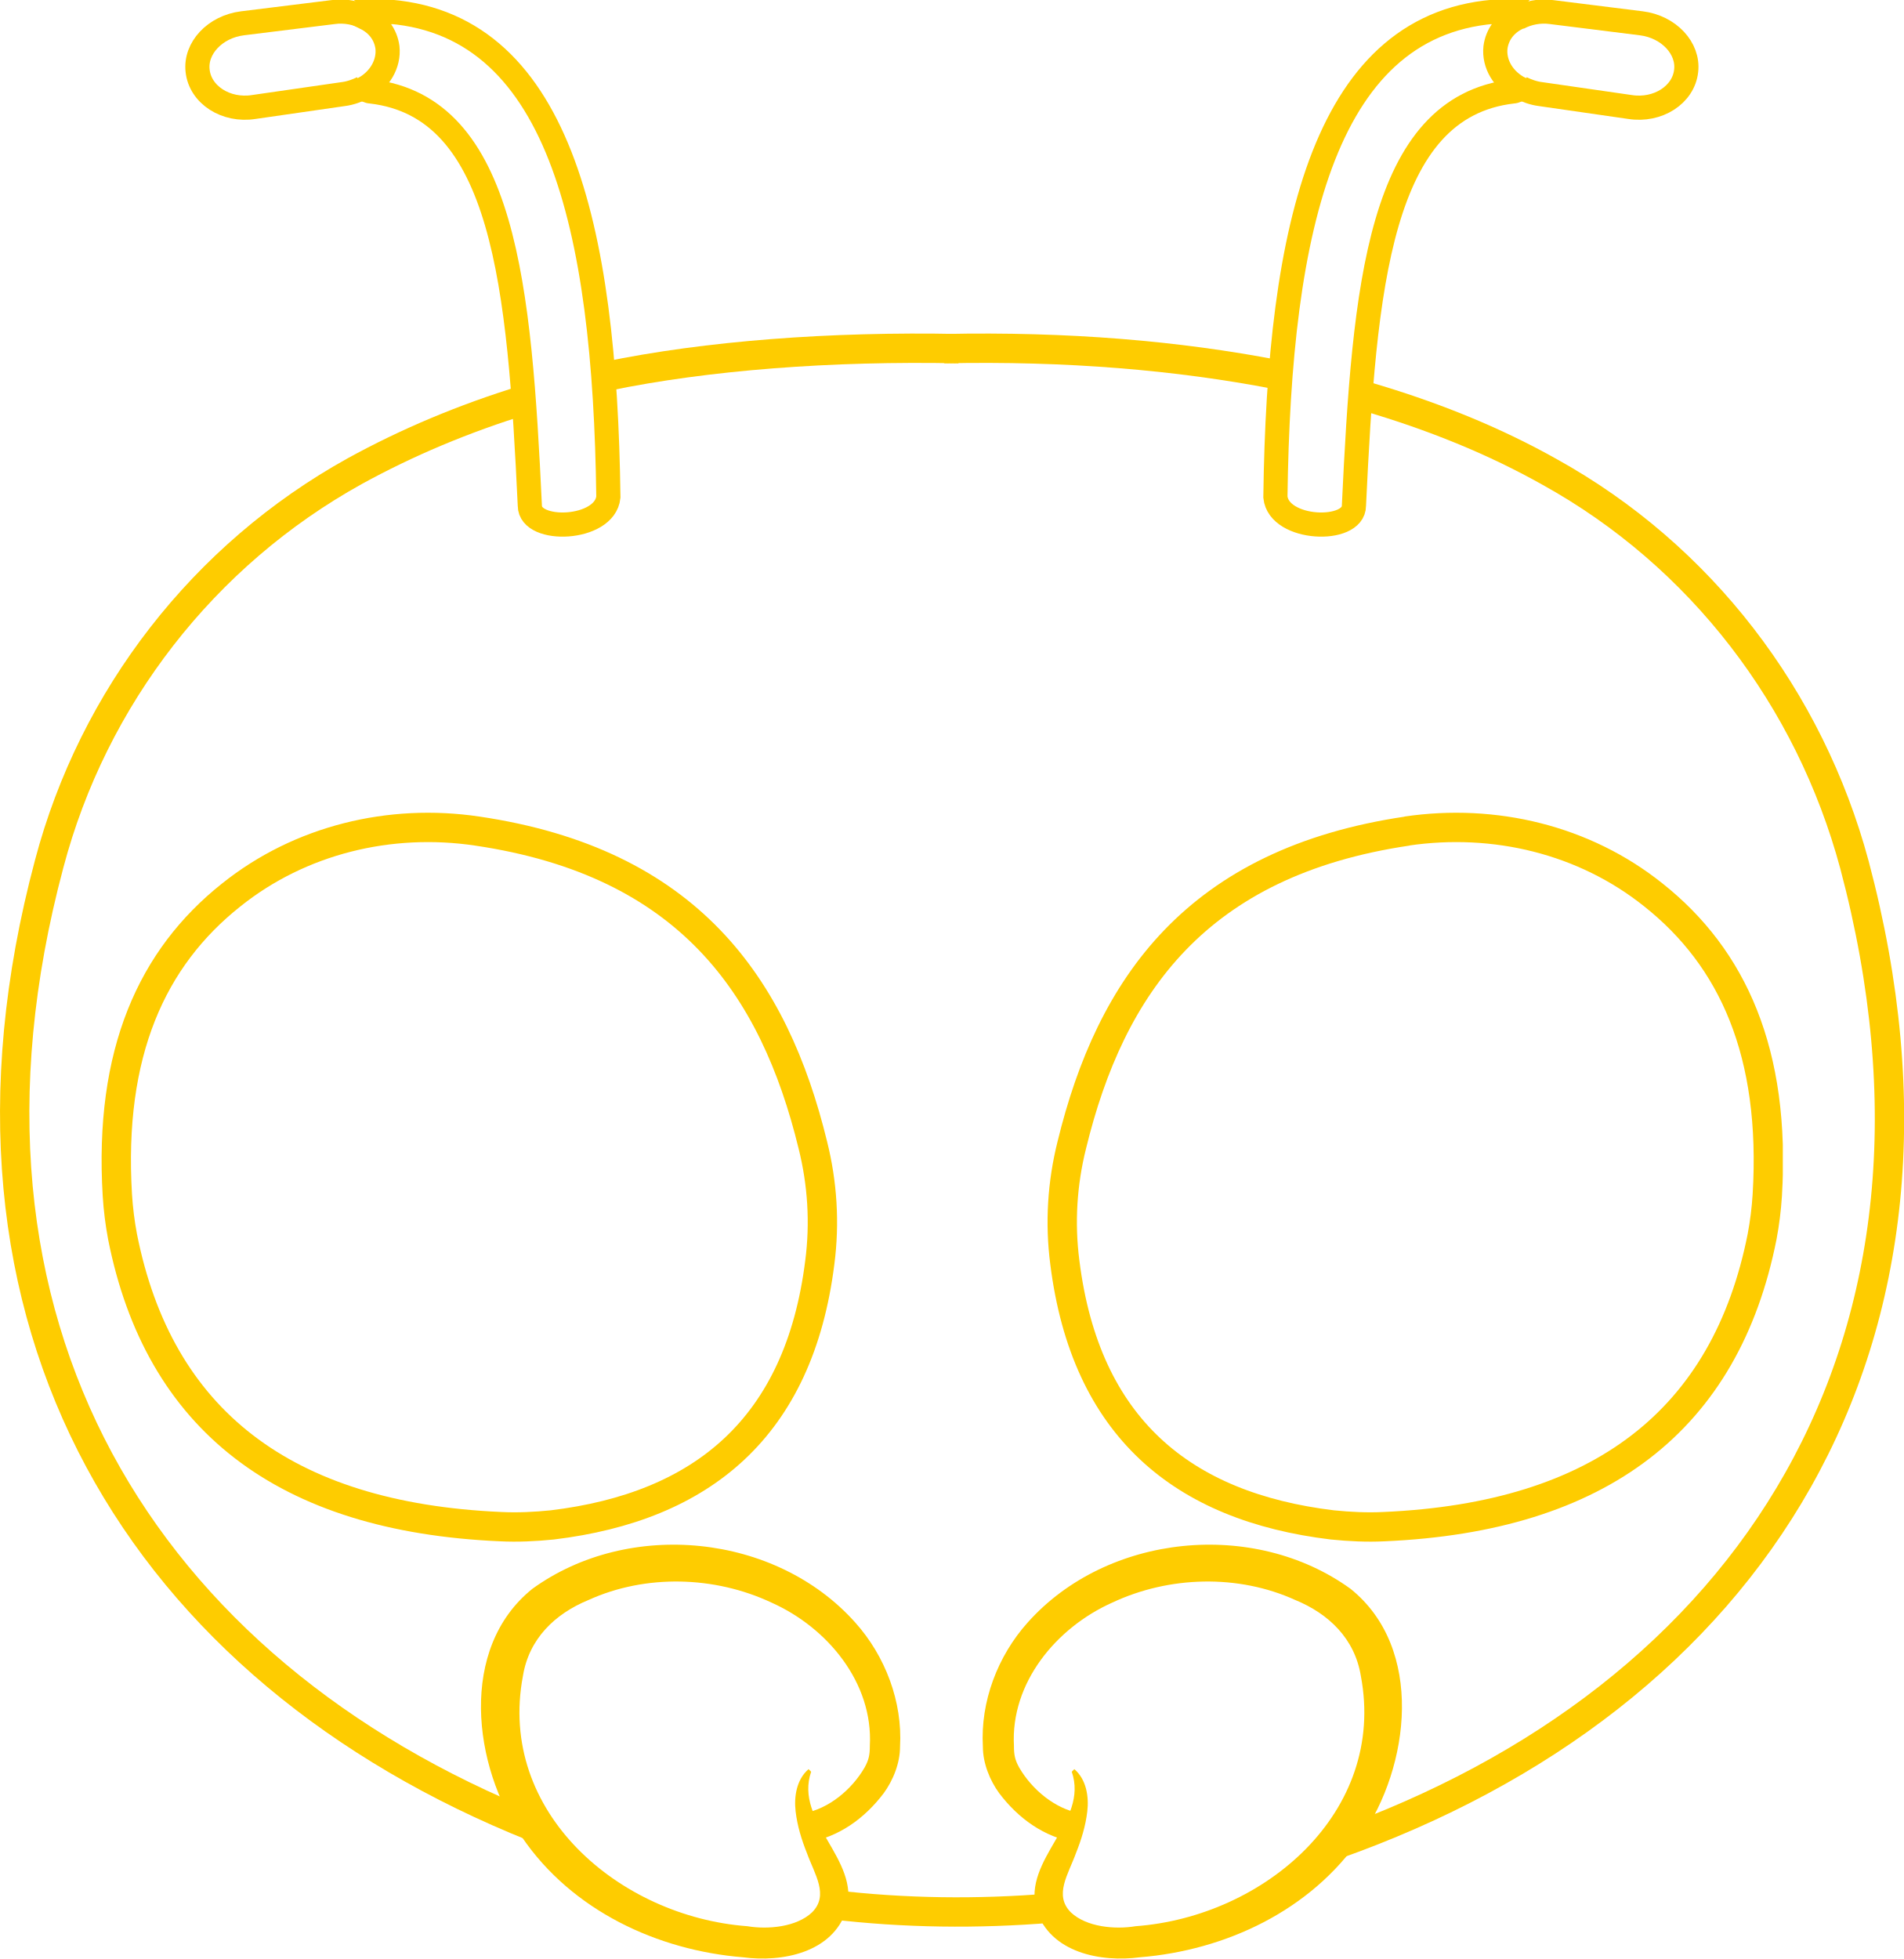
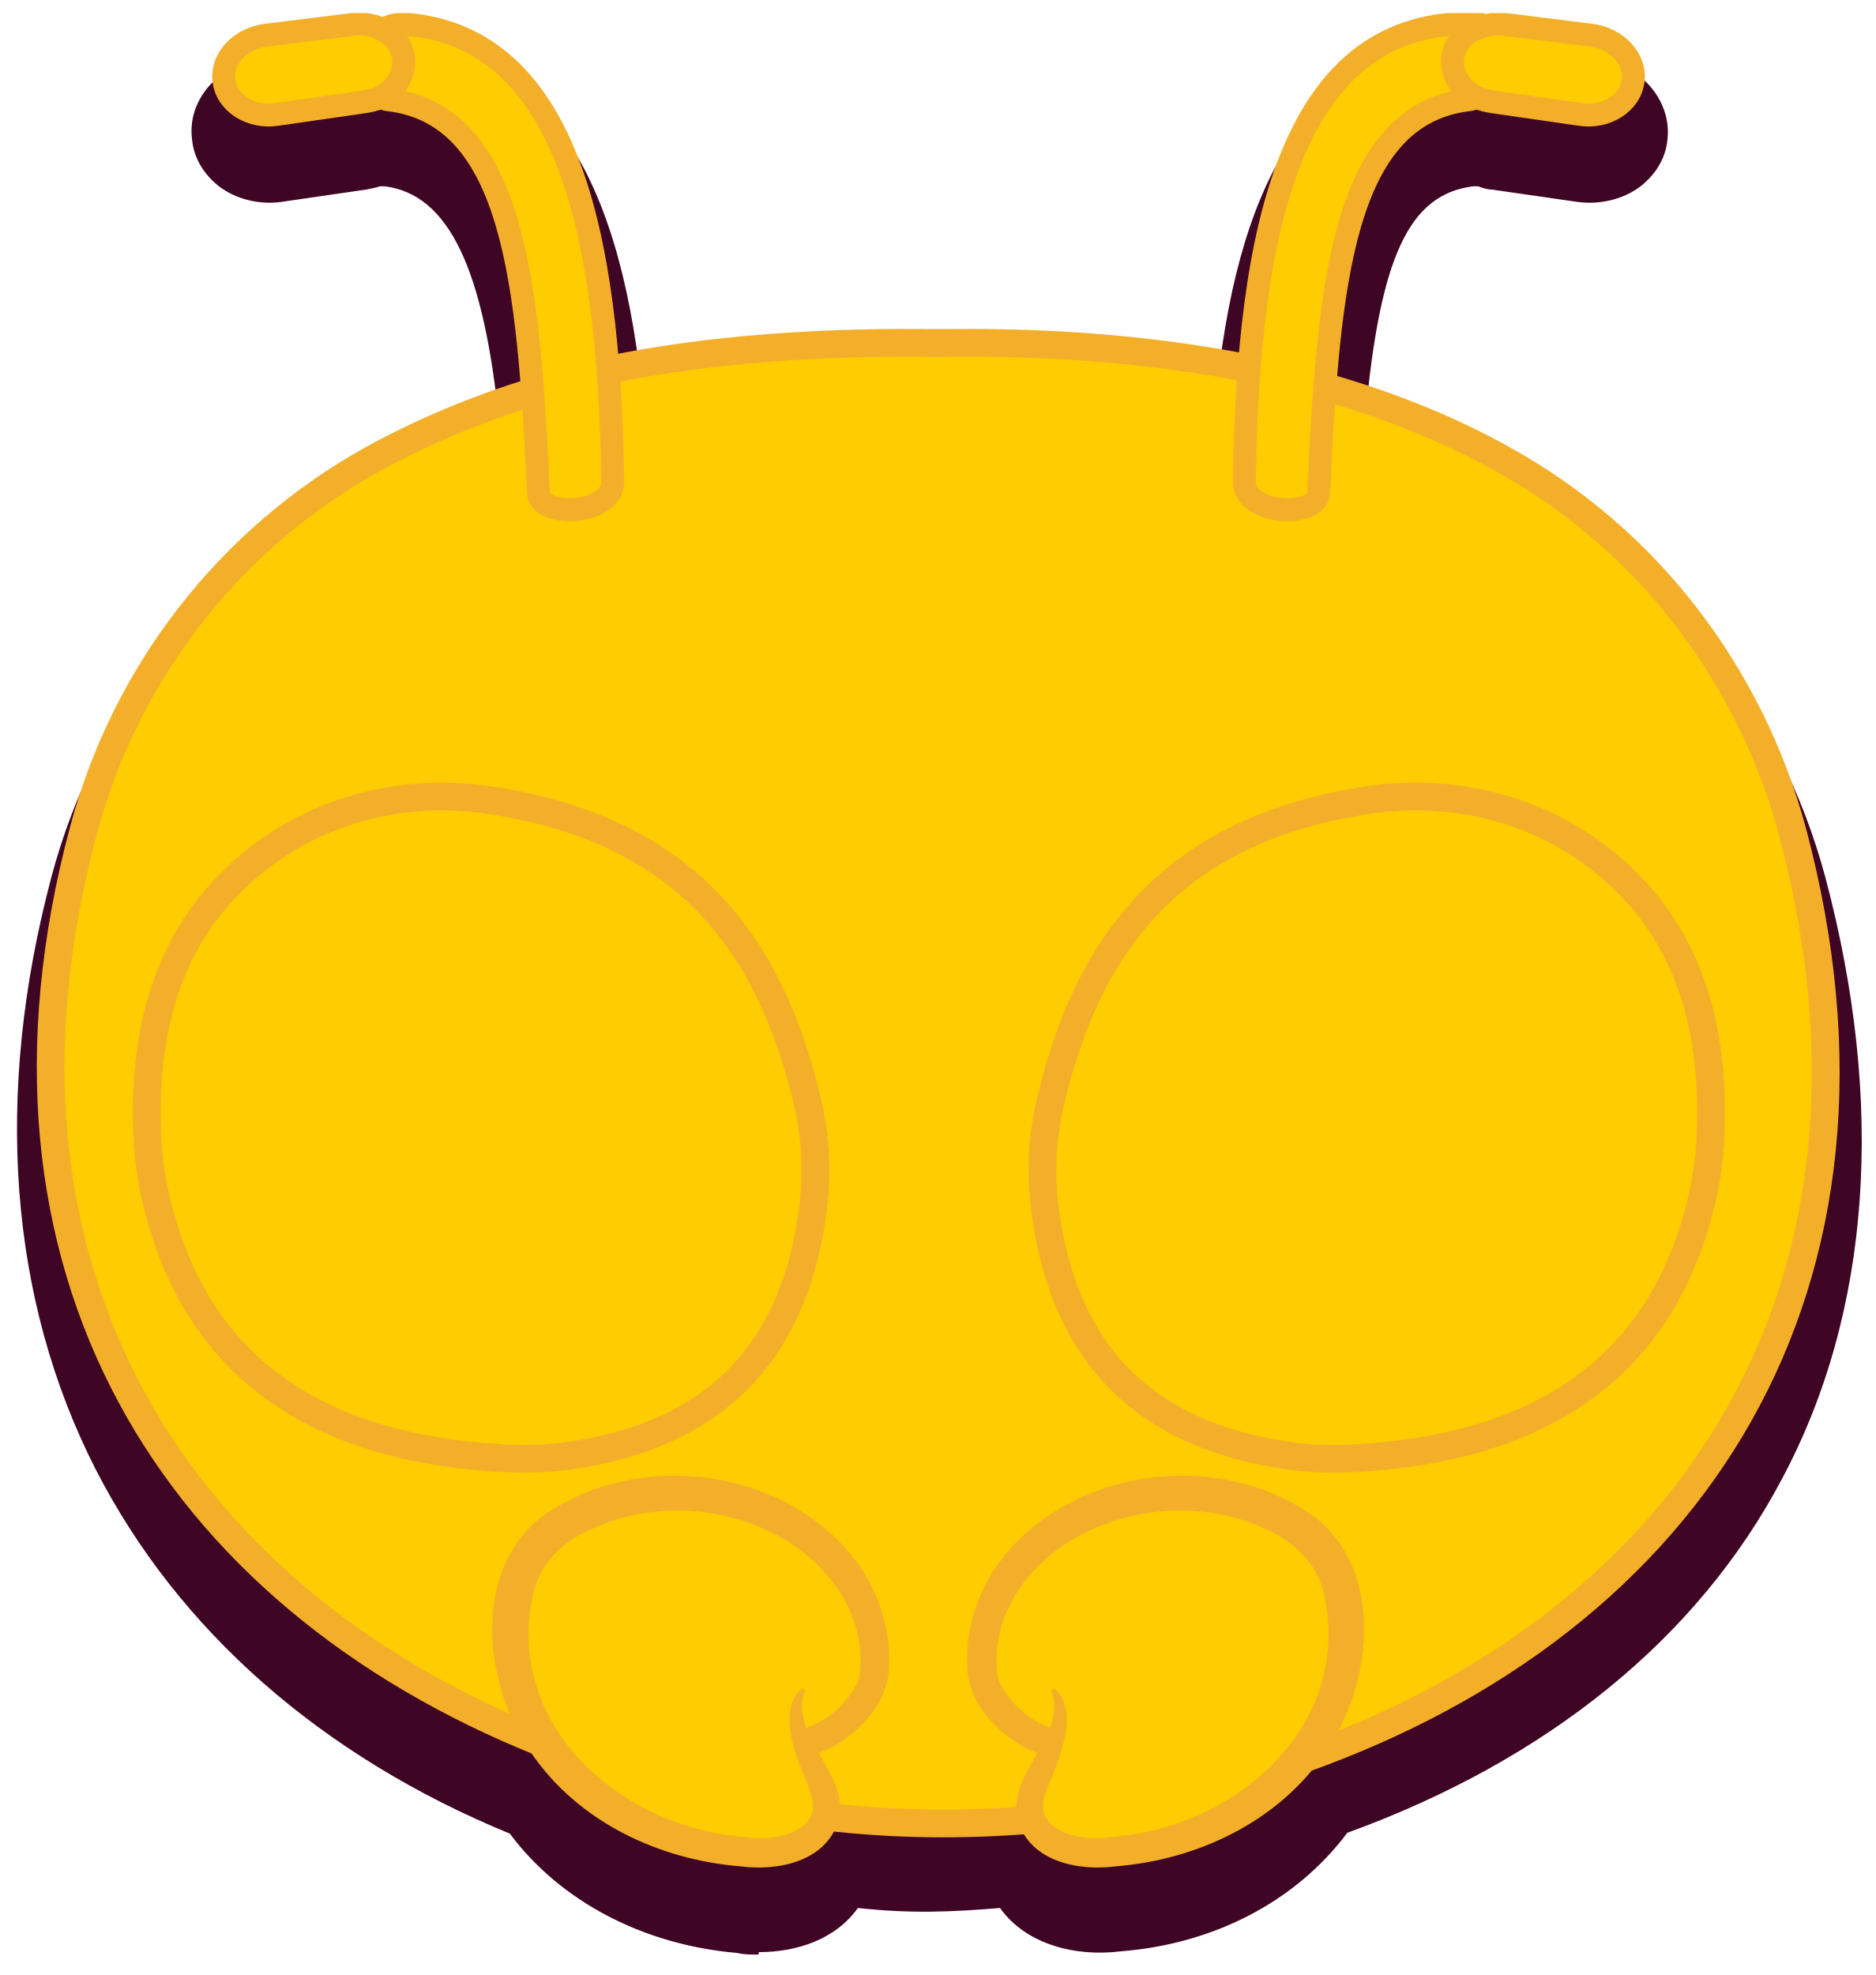
- <svg xmlns="http://www.w3.org/2000/svg" id="Capa_2" version="1.1" viewBox="0 0 220.6 227">
+ <svg xmlns="http://www.w3.org/2000/svg" version="1.1" viewBox="0 0 229.6 241.7">
  <defs>
    <style>
      .st0 {
-         stroke-width: 2.8px;
-       }
- 
-       .st0, .st1, .st2 {
-         fill: none;
-       }
- 
-       .st0, .st2 {
-         stroke: #fecc00;
-         stroke-miterlimit: 10;
-       }
- 
-       .st3 {
        fill: #fecc00;
      }

-       .st2 {
-         stroke-width: 3.4px;
+       .st1, .st2, .st3 {
+         fill: none;
      }

      .st4 {
        clip-path: url(#clippath-1);
      }

      .st5 {
+         fill: #f4af2a;
+       }
+ 
+       .st6 {
+         fill: #3f0524;
+       }
+ 
+       .st2 {
+         stroke-width: 2.8px;
+       }
+ 
+       .st2, .st3 {
+         stroke: #f4af2a;
+         stroke-miterlimit: 10;
+       }
+ 
+       .st3 {
+         stroke-width: 3.4px;
+       }
+ 
+       .st7 {
        clip-path: url(#clippath);
      }
    </style>
    <clipPath id="clippath">
-       <rect class="st1" x="11.7" width="92.9" height="227" />
+       <rect class="st1" x="16.2" y="1.6" width="92.9" height="227" />
    </clipPath>
    <clipPath id="clippath-1">
-       <rect class="st1" x="113.7" width="92.9" height="227" />
+       <rect class="st1" x="118.2" y="1.6" width="92.9" height="227" />
    </clipPath>
  </defs>
-   <g id="Capa_4">
-     <path class="st2" d="M70.3,43.6c11.6-2.4,26-3.5,40.8-3.2" />
-     <path class="st2" d="M61.9,211.7C16.7,193.6-8.6,153.6,5.7,100.1c5.1-19.3,17.9-35.8,35.4-45.5,6-3.3,12.6-6.1,19.8-8.3" />
-     <path class="st2" d="M121.8,221.1c-8.5.7-17,.6-25.4-.4" />
-     <path class="st2" d="M158.2,45.9c7.9,2.3,15,5.2,21.4,8.8,17.5,9.7,30.1,26.2,35.3,45.5,14.8,55.6-12.1,96.6-60.3,113.6" />
-     <path class="st2" d="M109.4,40.4c14.3-.3,27.1.8,38.5,3" />
-     <g>
-       <g id="_Repetición_de_espejo_">
-         <g class="st5">
-           <g>
-             <path class="st2" d="M55.3,96.3c24.4,3.6,34.4,17.9,38.9,36.4,1.1,4.4,1.4,9,.8,13.6-2.4,19.1-13.6,28.3-31,30.4-2,.2-4,.3-6,.2-25.1-1.1-39.6-12.4-43.8-33.6-.3-1.6-.5-3.2-.6-4.8-1-16.5,4-27.5,13.2-34.8,8-6.4,18.4-8.9,28.5-7.4h0Z" />
-             <path class="st3" d="M93.2,210.1c2.8-.5,5.5-2.7,7-5.3.5-.9.6-1.5.6-2.5.4-7.3-4.9-13.7-11.4-16.6-6.6-3.1-14.6-3.3-21.2-.3-3.9,1.6-6.9,4.5-7.6,8.8-3,15.8,11.2,27.9,26,29,2.4.4,5.7.1,7.5-1.6,2-2,.3-4.4-.6-6.9-.6-1.5-1.1-3.1-1.3-4.8-.2-1.7.1-3.7,1.5-4.9l.3.3c-2,5.8,5.7,10.1,4.1,16-1.6,5-7.5,6.1-12,5.5-9.9-.8-19.8-5.4-25.6-13.9-5.7-8.2-7.4-21.9,1.2-28.8,11.2-8.1,28.2-6.4,37.4,3.9,3.5,3.9,5.5,9.2,5.2,14.4,0,1.9-.8,3.9-1.9,5.4-2.2,2.9-5.2,5.1-8.9,5.7l-.5-3.4h0Z" />
+   <g id="Capa_3">
+     <g id="Capa_4">
+       <g id="_Repetición_de_espejo_-2">
+         <path class="st6" d="M113.9,48.7c14.3-.3,27.1.8,38.5,3,1.8-23.7,8.7-40.7,25.2-42s1.5,0,2.2.4.4.2.5.4c1.1-.6,2.5-.9,4-.7l10.4,1.3c3.2.4,5.5,2.9,5.2,5.5-.3,2.8-3.3,4.7-6.5,4.2l-10.4-1.5c-.8-.1-1.6-.4-2.2-.7-.3.1-.7.4-1,.4-12.8,1.5-15.6,16-17.1,35.3,7.9,2.3,15,5.2,21.4,8.8,17.5,9.7,30.1,26.2,35.3,45.5,14.8,55.6-9,95.7-57.2,112.7-5.8,8.5-15.7,13.1-25.6,13.9-4.5.6-10.4-.5-12-5.5-8.5.7-13.6,1-22,0-1.6,5-7.5,6.1-12,5.5-9.9-.8-19.8-5.4-25.6-13.9C19.8,203.1-4.1,161.9,10.2,108.4c5.1-19.3,17.9-35.8,35.4-45.5,6-3.3,12.6-6.1,19.8-8.3-1.5-18.7-5.3-34.2-17.9-35.7-.4,0-.8-.3-1.1-.4-.5.3-1.3.6-2.1.7l-10.4,1.5c-3.2.5-6.2-1.4-6.5-4.2-.3-2.6,2-5.1,5.2-5.5l10.5-1.3c1.4-.2,2.8,0,3.8.7.2-.1.4-.2.6-.3.7-.3,1.4-.4,2.1-.4,16.5,1.4,23.3,18.5,25.1,42.3,11.6-2.4,26-3.5,40.8-3.2" />
+       </g>
+     </g>
+     <g id="Capa_41" data-name="Capa_4">
+       <g id="_Repetición_de_espejo_-21" data-name="_Repetición_de_espejo_-2">
+         <path class="st6" d="M92.8,239.2c-.9,0-1.8,0-2.6-.2-11.5-1-21.6-6.3-27.8-14.6-23.1-9.5-40.6-24.9-50.7-44.6C1.1,159-.8,134,6.3,107.3c5.4-20.3,19-37.8,37.3-48,5.5-3,11.3-5.6,17.5-7.6-1.9-18.9-6.2-27.9-14-28.9-.2,0-.4,0-.6,0-.6.2-1.2.3-1.7.4l-10.3,1.5c-2.7.4-5.6-.3-7.7-1.9-1.9-1.5-3.1-3.5-3.3-5.8-.6-4.8,3.3-9.2,8.7-9.9l10.5-1.3c1.4-.2,2.8,0,4.2.3,1-.3,2.1-.4,3.2-.4,16.2,1.3,25.5,14.9,28.4,41.5,10.7-1.8,23.4-2.7,36.4-2.5,12-.2,23.5.6,34.1,2.3,2.9-26.4,12.2-40,28.5-41.3,1.1,0,2.2,0,3.3.4,1.4-.4,2.9-.5,4.3-.3l10.3,1.3c5.3.7,9.2,5.1,8.7,9.9-.2,2.3-1.4,4.3-3.3,5.8-2.1,1.6-5,2.3-7.8,1.9l-10.4-1.5c-.6,0-1.1-.2-1.7-.4-.2,0-.4,0-.6,0-7.8,1-11.4,8.5-13.2,28.4,7,2.2,13.3,4.9,19.1,8.2,18.1,10.1,31.7,27.5,37.2,47.9,7.4,27.8,5.6,53.3-5.3,73.7-10.3,19.5-28.7,34.4-53.2,43.3-6.2,8.3-16.2,13.6-27.7,14.5-5.5.7-11.6-.8-14.8-5.3-6.1.5-10.9.7-17.4,0-2.7,3.8-7.4,5.4-12.1,5.4ZM48.3,14.9c16,2.1,19.7,22.1,21.1,39.3l.3,3.2-3.1.9c-6.8,2.1-13.2,4.8-19,8-16.4,9.1-28.6,24.8-33.5,43-13.2,49.3,6.4,89.6,52.4,108.1l1.1.5.7,1c4.7,6.9,13.1,11.4,22.6,12.2h.2c2.3.3,6.7.1,7.7-2.7l1-3.1,3.3.4c8.2,1,13.1.6,21.2,0l3.2-.3,1,3c.9,2.9,5.4,3.1,7.7,2.8h.2c9.5-.8,17.9-5.3,22.6-12.2l.7-1.1,1.2-.4c48.4-17.1,68.4-56.4,54.7-107.9-4.9-18.3-17.1-34-33.4-43-6.1-3.4-12.8-6.2-20.6-8.5l-3.1-.9.2-3.2c1.4-18.5,4.1-36.7,20.1-38.9,0,0,0,0,0,0l-1.1-1.3c-12.5,1.1-19.5,13.7-21.4,38.4l-.3,4.5-4.4-.8c-11.1-2.1-23.2-3.1-36.1-3h0c-.3,0-.5,0-.8,0-.2,0-.5,0-.8,0h0c-14.1-.2-27.6.9-38.4,3.1l-4.5.9-.3-4.5c-1.9-24.9-8.9-37.5-21.4-38.6,0,0,0,0,0,0l-1.4,1.1c.2,0,.4.1.5.2ZM44,13.6c-.1,0-.2,0-.3,0l-10.6,1.3c-1.2.1-1.7.9-1.7,1.1,0,.2.2.3.3.4.3.2.9.5,1.7.3l10.4-1.5c.3,0,.6-.1.8-.2l1-.6h.7c0,0-1.2-.6-1.2-.6-.3-.1-.6-.3-1.1-.3ZM181.5,14.3l1.1.5c.3.2.7.3.9.3l10.5,1.5c.8.1,1.4,0,1.7-.3,0,0,.2-.2.3-.3,0-.2-.5-1-1.7-1.1l-10.4-1.3c-.6,0-1.2,0-1.5.3l-.8.5Z" />
+       </g>
+     </g>
+   </g>
+   <g id="Capa_2">
+     <path class="st0" d="M75.4,46c24.8-5.5,50.5-5.1,77,0,2.7-25.5,9.4-43.2,25.9-42.3,8.6-.8,12.7.1,19.6,1.8,4,4,2.2,7.4-2.4,8.5l-15.6-1.8c-10.8-.3-15.6,15.7-17.1,34.9,47,14.9,61.6,48,60.7,89.8-3.8,36.3-22.2,63.3-62.7,76.4-11.4,13.5-27.4,17.7-34.5,9l-25.1-.8c-2.1,11.8-27.5,3.2-36-9.3-38.1-12.8-55.9-44.8-58.9-71.1-2.4-49.1,17.4-79.7,58.6-92.6-1-21-5.2-35.8-17.2-36l-14.7,2.1c-7.5.2-8-9.3-.6-10l13.2-1.2c21.4-2,26.7,18.8,29.8,42.5Z" />
+     <g id="Capa_42" data-name="Capa_4">
+       <path class="st3" d="M74.8,45.2c11.6-2.4,26-3.5,40.8-3.2" />
+       <path class="st3" d="M66.4,213.3C21.2,195.2-4.1,155.2,10.2,101.7c5.1-19.3,17.9-35.8,35.4-45.5,6-3.3,12.6-6.1,19.8-8.3" />
+       <path class="st3" d="M126.3,222.7c-8.5.7-17,.6-25.4-.4" />
+       <path class="st3" d="M162.7,47.5c7.9,2.3,15,5.2,21.4,8.8,17.5,9.7,30.1,26.2,35.3,45.5,14.8,55.6-12.1,96.6-60.3,113.6" />
+       <path class="st3" d="M113.9,42c14.3-.3,27.1.8,38.5,3" />
+       <g>
+         <g id="_Repetición_de_espejo_">
+           <g class="st7">
            <g>
-               <path class="st0" d="M44.4,1.4c-.7,0-1.4.2-2,.7,1.4.7,2.3,1.9,2.5,3.4.2,1.9-.9,3.8-2.8,4.8.3.1.6.3.9.3,15.5,1.8,17.2,22.7,18.4,48,0,3.2,8.7,2.9,9.1-1-.4-31.4-5.8-55.3-26.2-56.3h0Z" />
-               <path class="st0" d="M42.5,2.1c-1.1-.6-2.5-.9-3.9-.7l-10.5,1.3c-3.2.4-5.5,2.9-5.2,5.5h0c.3,2.8,3.3,4.7,6.5,4.2l10.4-1.5c.8-.1,1.6-.4,2.2-.7" />
+               <path class="st3" d="M59.8,97.9c24.4,3.6,34.4,17.9,38.9,36.4,1.1,4.4,1.4,9,.8,13.6-2.4,19.1-13.6,28.3-31,30.4-2,.2-4,.3-6,.2-25.1-1.1-39.6-12.4-43.8-33.6-.3-1.6-.5-3.2-.6-4.8-1-16.5,4-27.5,13.2-34.8,8-6.4,18.4-8.9,28.5-7.4h0Z" />
+               <path class="st5" d="M97.7,211.7c2.8-.5,5.5-2.7,7-5.3.5-.9.6-1.5.6-2.5.4-7.3-4.9-13.7-11.4-16.6-6.6-3.1-14.6-3.3-21.2-.3-3.9,1.6-6.9,4.5-7.6,8.8-3,15.8,11.2,27.9,26,29,2.4.4,5.7.1,7.5-1.6,2-2,.3-4.4-.6-6.9-.6-1.5-1.1-3.1-1.3-4.8-.2-1.7,0-3.7,1.5-4.9l.3.3c-2,5.8,5.7,10.1,4.1,16-1.6,5-7.5,6.1-12,5.5-9.9-.8-19.8-5.4-25.6-13.9-5.7-8.2-7.4-21.9,1.2-28.8,11.2-8.1,28.2-6.4,37.4,3.9,3.5,3.9,5.5,9.2,5.2,14.4,0,1.9-.8,3.9-1.9,5.4-2.2,2.9-5.2,5.1-8.9,5.7l-.5-3.4h.2Z" />
+               <g>
+                 <path class="st2" d="M48.9,3c-.7,0-1.4.2-2,.7,1.4.7,2.3,1.9,2.5,3.4.2,1.9-.9,3.8-2.8,4.8.3.1.6.3.9.3,15.5,1.8,17.2,22.7,18.4,48,0,3.2,8.7,2.9,9.1-1-.4-31.4-5.8-55.3-26.2-56.3h.1Z" />
+                 <path class="st2" d="M47,3.7c-1.1-.6-2.5-.9-3.9-.7l-10.5,1.3c-3.2.4-5.5,2.9-5.2,5.5h0c.3,2.8,3.3,4.7,6.5,4.2l10.4-1.5c.8-.1,1.7-.3,2.3-.6" />
+               </g>
            </g>
          </g>
        </g>
-       </g>
-       <g id="_Repetición_de_espejo_-2">
-         <g class="st4">
-           <g>
-             <path class="st2" d="M163.1,96.3c-24.4,3.6-34.4,17.9-38.9,36.4-1.1,4.4-1.4,9-.8,13.6,2.4,19.1,13.6,28.3,31,30.4,2,.2,4,.3,6,.2,25.1-1.1,39.6-12.4,43.8-33.6.3-1.6.5-3.2.6-4.8,1-16.5-4-27.5-13.2-34.8-8-6.4-18.4-8.9-28.6-7.4h0Z" />
-             <path class="st3" d="M125.1,210.1c-2.8-.5-5.5-2.7-7-5.3-.5-.9-.6-1.5-.6-2.5-.4-7.3,4.9-13.7,11.4-16.6,6.6-3.1,14.6-3.3,21.2-.3,3.9,1.6,6.9,4.5,7.6,8.8,3,15.8-11.2,27.9-26.1,29-2.4.4-5.7.1-7.5-1.6-2-2-.3-4.4.6-6.9.6-1.5,1.1-3.1,1.3-4.8.2-1.7-.1-3.7-1.5-4.9l-.3.3c2,5.8-5.7,10.1-4.1,16,1.6,5,7.5,6.1,12,5.5,9.9-.8,19.8-5.4,25.6-13.9,5.7-8.2,7.4-21.9-1.2-28.8-11.2-8.1-28.2-6.4-37.4,3.9-3.5,3.9-5.5,9.2-5.2,14.4,0,1.9.8,3.9,1.9,5.4,2.2,2.9,5.2,5.1,8.9,5.7l.5-3.4h0Z" />
+         <g id="_Repetición_de_espejo_-22" data-name="_Repetición_de_espejo_-2">
+           <g class="st4">
            <g>
-               <path class="st0" d="M173.9,1.4c.7,0,1.4.2,1.9.7-1.4.7-2.3,1.9-2.5,3.4-.2,1.9.9,3.8,2.9,4.8-.3.1-.6.3-.9.3-15.5,1.8-17.2,22.7-18.4,48,0,3.2-8.7,2.9-9.1-1,.4-31.4,5.8-55.3,26.2-56.3h0Z" />
-               <path class="st0" d="M175.9,2.1c1.1-.6,2.5-.9,3.9-.7l10.4,1.3c3.2.4,5.5,2.9,5.2,5.5h0c-.3,2.8-3.3,4.7-6.5,4.2l-10.4-1.5c-.8-.1-1.6-.4-2.2-.7" />
+               <path class="st3" d="M167.6,97.9c-24.4,3.6-34.4,17.9-38.9,36.4-1.1,4.4-1.4,9-.8,13.6,2.4,19.1,13.6,28.3,31,30.4,2,.2,4,.3,6,.2,25.1-1.1,39.6-12.4,43.8-33.6.3-1.6.5-3.2.6-4.8,1-16.5-4-27.5-13.2-34.8-8-6.4-18.4-8.9-28.6-7.4h.1Z" />
+               <path class="st5" d="M129.6,211.7c-2.8-.5-5.5-2.7-7-5.3-.5-.9-.6-1.5-.6-2.5-.4-7.3,4.9-13.7,11.4-16.6,6.6-3.1,14.6-3.3,21.2-.3,3.9,1.6,6.9,4.5,7.6,8.8,3,15.8-11.2,27.9-26.1,29-2.4.4-5.7.1-7.5-1.6-2-2-.3-4.4.6-6.9.6-1.5,1.1-3.1,1.3-4.8.2-1.7,0-3.7-1.5-4.9l-.3.3c2,5.8-5.7,10.1-4.1,16,1.6,5,7.5,6.1,12,5.5,9.9-.8,19.8-5.4,25.6-13.9,5.7-8.2,7.4-21.9-1.2-28.8-11.2-8.1-28.2-6.4-37.4,3.9-3.5,3.9-5.5,9.2-5.2,14.4,0,1.9.8,3.9,1.9,5.4,2.2,2.9,5.2,5.1,8.9,5.7l.5-3.4h-.1Z" />
+               <g>
+                 <path class="st2" d="M178.4,3c.7,0,1.4.2,1.9.7-1.4.7-2.3,1.9-2.5,3.4-.2,1.9.9,3.8,2.9,4.8-.3.1-.6.3-.9.3-15.5,1.8-17.2,22.7-18.4,48,0,3.2-8.7,2.9-9.1-1,.4-31.4,5.8-55.3,26.2-56.3h0Z" />
+                 <path class="st2" d="M180.4,3.7c1.1-.6,2.5-.9,3.9-.7l10.4,1.3c3.2.4,5.5,2.9,5.2,5.5h0c-.3,2.8-3.3,4.7-6.5,4.2l-10.4-1.5c-.8-.1-1.7-.3-2.3-.6" />
+               </g>
            </g>
          </g>
        </g>
      </g>
    </g>
  </g>
</svg>
